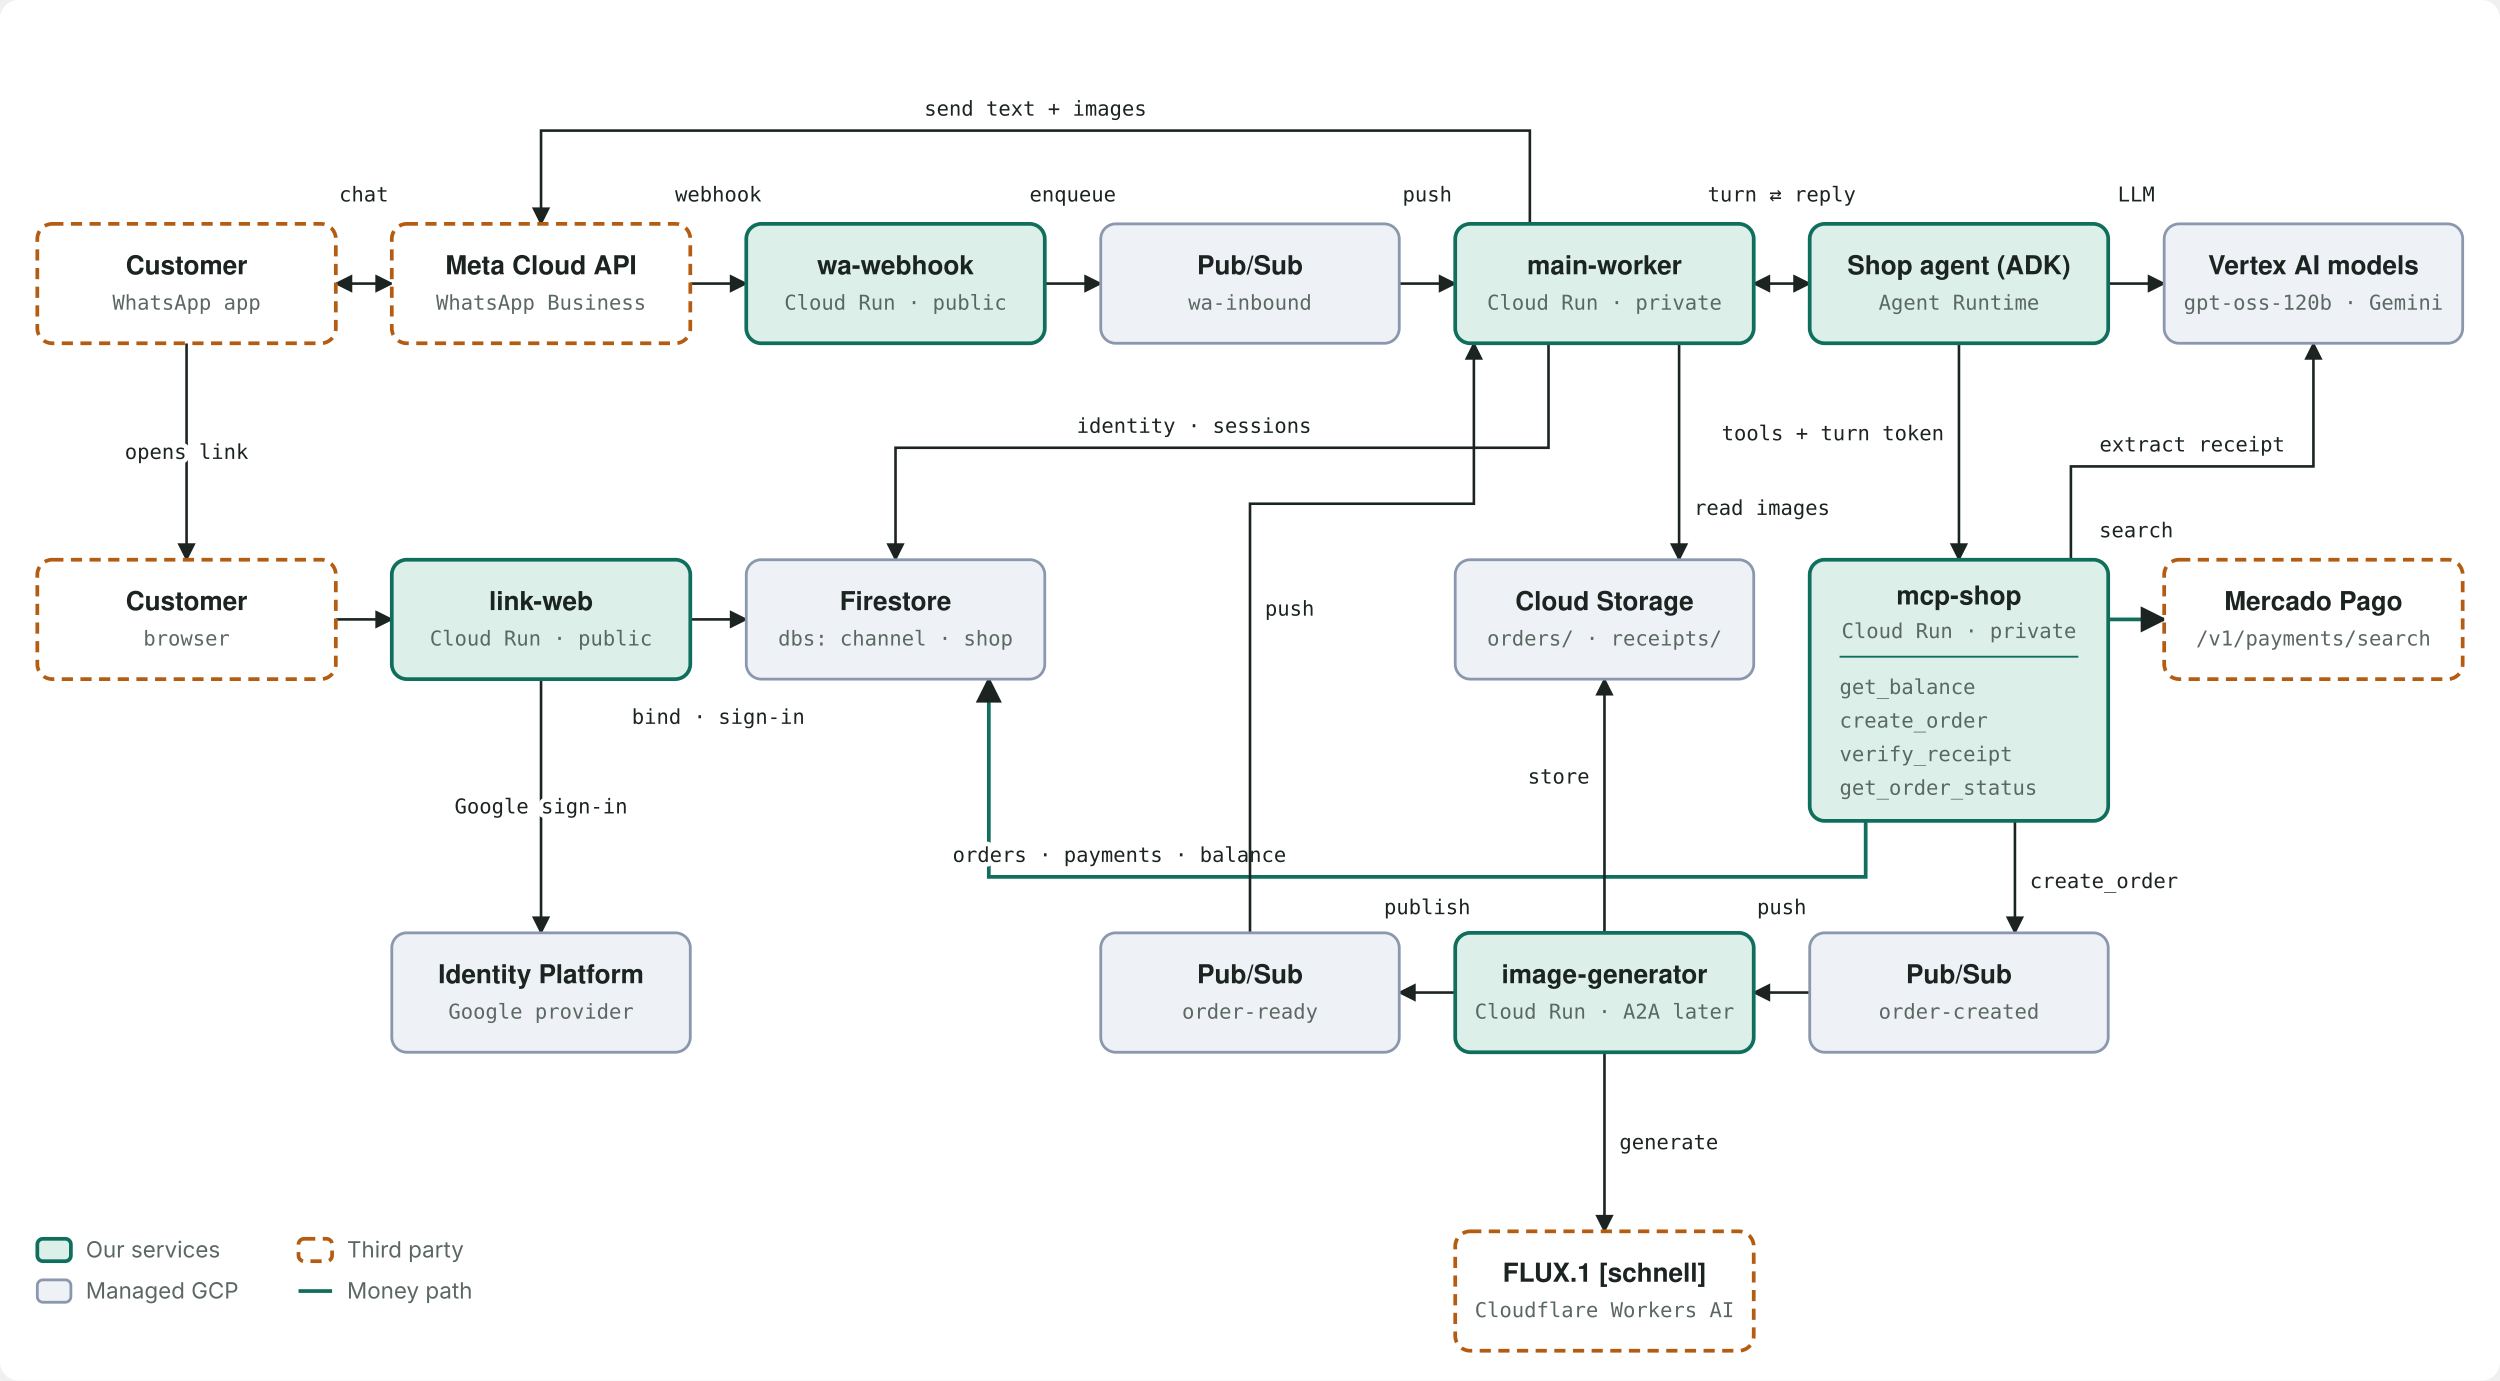
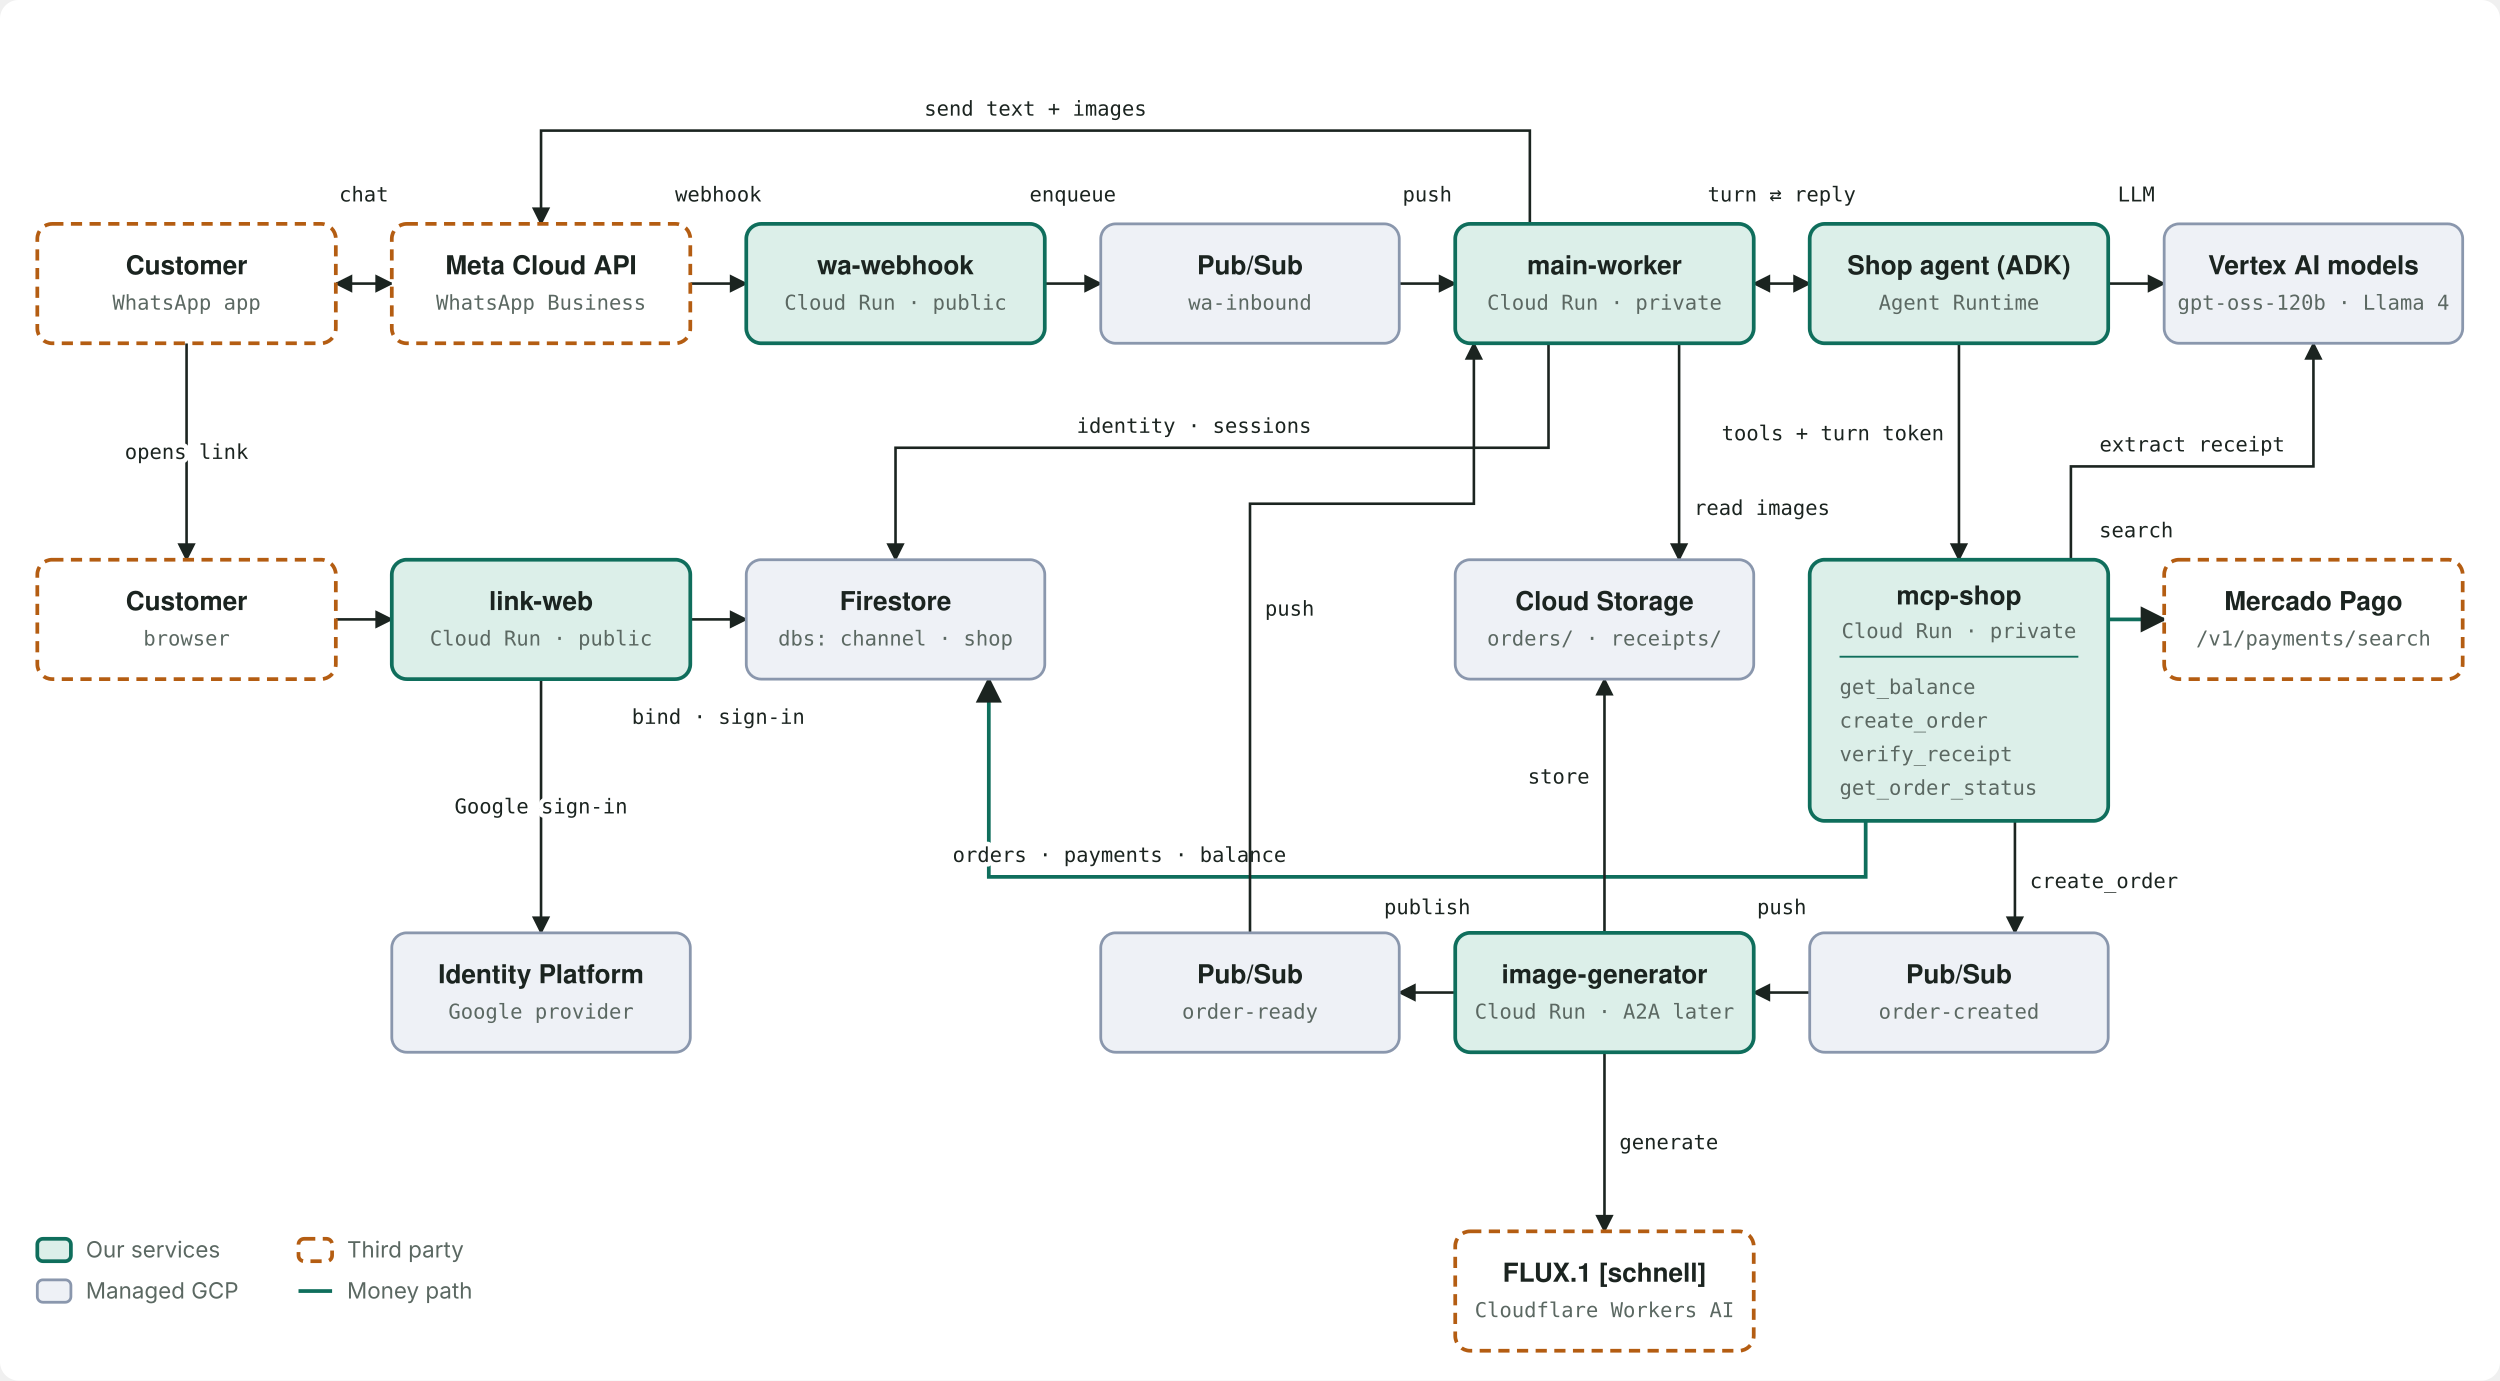
- <svg xmlns="http://www.w3.org/2000/svg" viewBox="0 0 1340 740" width="1340" height="740" role="img" aria-label="Component diagram. Top row, the conversation path from left to right: customer, Meta WhatsApp Cloud API, the public wa-webhook service, the wa-inbound Pub/Sub topic, the private main-worker service, the shop agent on Agent Runtime and its models on Vertex AI (gpt-oss-120b for the agent, Gemini for receipts). main-worker sends replies and images back to Meta. Below the agent, mcp-shop talks to Mercado Pago, Gemini for receipt extraction and Firestore, and publishes order-created. The image generator consumes order-created, calls FLUX.1 [schnell] on Cloudflare Workers AI, stores images in Cloud Storage and publishes order-ready, which is pushed to main-worker. main-worker reads identity and sessions from Firestore and images from Cloud Storage. link-web signs customers in with Google through Identity Platform and writes the binding to Firestore.">
+ <svg xmlns="http://www.w3.org/2000/svg" viewBox="0 0 1340 740" width="1340" height="740" role="img" aria-label="Component diagram. Top row, the conversation path from left to right: customer, Meta WhatsApp Cloud API, the public wa-webhook service, the wa-inbound Pub/Sub topic, the private main-worker service, the shop agent on Agent Runtime and its models on Vertex AI (gpt-oss-120b for the agent, Llama 4 for receipts). main-worker sends replies and images back to Meta. Below the agent, mcp-shop talks to Mercado Pago, Llama 4 for receipt extraction and Firestore, and publishes order-created. The image generator consumes order-created, calls FLUX.1 [schnell] on Cloudflare Workers AI, stores images in Cloud Storage and publishes order-ready, which is pushed to main-worker. main-worker reads identity and sessions from Firestore and images from Cloud Storage. link-web signs customers in with Google through Identity Platform and writes the binding to Firestore.">
  <style>
    svg { color: #1b2420; }
    .bg { fill: #ffffff; }
    .n-ours rect { fill: #dcefe9; stroke: #0f6e5c; stroke-width: 2; }
    .n-managed rect { fill: #eef1f6; stroke: #8a97ad; stroke-width: 1.5; }
    .n-ext rect { fill: #ffffff; stroke: #b45d12; stroke-width: 2; stroke-dasharray: 6 4; }
    .n-title { font-family: "Space Grotesk", "Segoe UI", system-ui, -apple-system, Helvetica, Arial, sans-serif; font-size: 14px; font-weight: 600; fill: #1b2420; }
    .n-sub { font-family: "JetBrains Mono", ui-monospace, "Cascadia Mono", Consolas, Menlo, monospace; font-size: 11px; fill: #5b6862; }
    .divider { stroke: #0f6e5c; stroke-width: 1; }
    .edge { fill: none; stroke: currentColor; stroke-width: 1.4; }
    .edge.money { stroke: #0f6e5c; stroke-width: 2; }
    .e-label { font-family: "JetBrains Mono", ui-monospace, "Cascadia Mono", Consolas, Menlo, monospace; font-size: 11px; fill: #1b2420; paint-order: stroke; stroke: #ffffff; stroke-width: 5px; stroke-linejoin: round; }
    .legend-text { font-family: "Inter", "Segoe UI", system-ui, -apple-system, Helvetica, Arial, sans-serif; font-size: 12px; fill: #5b6862; }
    @media (prefers-color-scheme: dark) {
      svg { color: #e4ebe7; }
      .bg { fill: #1a211e; }
      .n-ours rect { fill: #173a32; stroke: #4cc3a7; }
      .n-managed rect { fill: #1d2330; stroke: #7d8aa3; }
      .n-ext rect { fill: #1a211e; stroke: #f0a35e; }
      .n-title { fill: #e4ebe7; }
      .n-sub { fill: #9aa8a1; }
      .divider { stroke: #4cc3a7; }
      .edge.money { stroke: #4cc3a7; }
      .e-label { fill: #e4ebe7; stroke: #1a211e; }
      .legend-text { fill: #9aa8a1; }
    }
  </style>
  <rect class="bg" x="0" y="0" width="1340" height="740" rx="10" />
  <defs>
    <marker id="arr" viewBox="0 0 10 10" refX="9" refY="5" markerWidth="7" markerHeight="7" orient="auto-start-reverse">
      <path d="M0,0 L10,5 L0,10 z" fill="currentColor" />
    </marker>
  </defs>
  <line class="edge" x1="180" y1="152" x2="210" y2="152" marker-start="url(#arr)" marker-end="url(#arr)" />
  <text class="e-label" x="195" y="108" text-anchor="middle">chat</text>
  <line class="edge" x1="370" y1="152" x2="400" y2="152" marker-end="url(#arr)" />
  <text class="e-label" x="385" y="108" text-anchor="middle">webhook</text>
  <line class="edge" x1="560" y1="152" x2="590" y2="152" marker-end="url(#arr)" />
  <text class="e-label" x="575" y="108" text-anchor="middle">enqueue</text>
  <line class="edge" x1="750" y1="152" x2="780" y2="152" marker-end="url(#arr)" />
  <text class="e-label" x="765" y="108" text-anchor="middle">push</text>
  <line class="edge" x1="940" y1="152" x2="970" y2="152" marker-start="url(#arr)" marker-end="url(#arr)" />
  <text class="e-label" x="955" y="108" text-anchor="middle">turn ⇄ reply</text>
  <line class="edge" x1="1130" y1="152" x2="1160" y2="152" marker-end="url(#arr)" />
  <text class="e-label" x="1145" y="108" text-anchor="middle">LLM</text>
  <polyline class="edge" points="820,120 820,70 290,70 290,120" marker-end="url(#arr)" />
  <text class="e-label" x="555" y="62" text-anchor="middle">send text + images</text>
  <line class="edge" x1="1050" y1="184" x2="1050" y2="300" marker-end="url(#arr)" />
  <text class="e-label" x="1042" y="236" text-anchor="end">tools + turn token</text>
  <polyline class="edge" points="1110,300 1110,250 1240,250 1240,184" marker-end="url(#arr)" />
  <text class="e-label" x="1175" y="242" text-anchor="middle">extract receipt</text>
  <line class="edge money" x1="1130" y1="332" x2="1160" y2="332" marker-end="url(#arr)" />
  <text class="e-label" x="1145" y="288" text-anchor="middle">search</text>
  <polyline class="edge money" points="1000,440 1000,470 530,470 530,364" marker-end="url(#arr)" />
  <text class="e-label" x="600" y="462" text-anchor="middle">orders · payments · balance</text>
  <line class="edge" x1="1080" y1="440" x2="1080" y2="500" marker-end="url(#arr)" />
  <text class="e-label" x="1088" y="476" text-anchor="start">create_order</text>
  <polyline class="edge" points="830,184 830,240 480,240 480,300" marker-end="url(#arr)" />
  <text class="e-label" x="640" y="232" text-anchor="middle">identity · sessions</text>
  <line class="edge" x1="900" y1="184" x2="900" y2="300" marker-end="url(#arr)" />
  <text class="e-label" x="908" y="276" text-anchor="start">read images</text>
  <line class="edge" x1="970" y1="532" x2="940" y2="532" marker-end="url(#arr)" />
  <text class="e-label" x="955" y="490" text-anchor="middle">push</text>
  <line class="edge" x1="780" y1="532" x2="750" y2="532" marker-end="url(#arr)" />
  <text class="e-label" x="765" y="490" text-anchor="middle">publish</text>
  <line class="edge" x1="860" y1="500" x2="860" y2="364" marker-end="url(#arr)" />
  <text class="e-label" x="852" y="420" text-anchor="end">store</text>
  <line class="edge" x1="860" y1="564" x2="860" y2="660" marker-end="url(#arr)" />
  <text class="e-label" x="868" y="616" text-anchor="start">generate</text>
  <polyline class="edge" points="670,500 670,270 790,270 790,184" marker-end="url(#arr)" />
  <text class="e-label" x="678" y="330" text-anchor="start">push</text>
  <line class="edge" x1="100" y1="184" x2="100" y2="300" marker-end="url(#arr)" />
  <text class="e-label" x="100" y="246" text-anchor="middle">opens link</text>
  <line class="edge" x1="180" y1="332" x2="210" y2="332" marker-end="url(#arr)" />
  <line class="edge" x1="370" y1="332" x2="400" y2="332" marker-end="url(#arr)" />
  <text class="e-label" x="385" y="388" text-anchor="middle">bind · sign-in</text>
  <line class="edge" x1="290" y1="364" x2="290" y2="500" marker-end="url(#arr)" />
  <text class="e-label" x="290" y="436" text-anchor="middle">Google sign-in</text>
  <g class="n-ext">
    <rect x="20" y="120" width="160" height="64" rx="8" />
    <text class="n-title" x="100" y="147" text-anchor="middle">Customer</text>
    <text class="n-sub" x="100" y="166" text-anchor="middle">WhatsApp app</text>
  </g>
  <g class="n-ext">
    <rect x="210" y="120" width="160" height="64" rx="8" />
    <text class="n-title" x="290" y="147" text-anchor="middle">Meta Cloud API</text>
    <text class="n-sub" x="290" y="166" text-anchor="middle">WhatsApp Business</text>
  </g>
  <g class="n-ours">
    <rect x="400" y="120" width="160" height="64" rx="8" />
    <text class="n-title" x="480" y="147" text-anchor="middle">wa-webhook</text>
    <text class="n-sub" x="480" y="166" text-anchor="middle">Cloud Run · public</text>
  </g>
  <g class="n-managed">
    <rect x="590" y="120" width="160" height="64" rx="8" />
    <text class="n-title" x="670" y="147" text-anchor="middle">Pub/Sub</text>
    <text class="n-sub" x="670" y="166" text-anchor="middle">wa-inbound</text>
  </g>
  <g class="n-ours">
    <rect x="780" y="120" width="160" height="64" rx="8" />
    <text class="n-title" x="860" y="147" text-anchor="middle">main-worker</text>
    <text class="n-sub" x="860" y="166" text-anchor="middle">Cloud Run · private</text>
  </g>
  <g class="n-ours">
    <rect x="970" y="120" width="160" height="64" rx="8" />
    <text class="n-title" x="1050" y="147" text-anchor="middle">Shop agent (ADK)</text>
    <text class="n-sub" x="1050" y="166" text-anchor="middle">Agent Runtime</text>
  </g>
  <g class="n-managed">
    <rect x="1160" y="120" width="160" height="64" rx="8" />
    <text class="n-title" x="1240" y="147" text-anchor="middle">Vertex AI models</text>
-     <text class="n-sub" x="1240" y="166" text-anchor="middle">gpt-oss-120b · Gemini</text>
+     <text class="n-sub" x="1240" y="166" text-anchor="middle">gpt-oss-120b · Llama 4</text>
  </g>
  <g class="n-ext">
    <rect x="20" y="300" width="160" height="64" rx="8" />
    <text class="n-title" x="100" y="327" text-anchor="middle">Customer</text>
    <text class="n-sub" x="100" y="346" text-anchor="middle">browser</text>
  </g>
  <g class="n-ours">
    <rect x="210" y="300" width="160" height="64" rx="8" />
    <text class="n-title" x="290" y="327" text-anchor="middle">link-web</text>
    <text class="n-sub" x="290" y="346" text-anchor="middle">Cloud Run · public</text>
  </g>
  <g class="n-managed">
    <rect x="400" y="300" width="160" height="64" rx="8" />
    <text class="n-title" x="480" y="327" text-anchor="middle">Firestore</text>
    <text class="n-sub" x="480" y="346" text-anchor="middle">dbs: channel · shop</text>
  </g>
  <g class="n-managed">
    <rect x="780" y="300" width="160" height="64" rx="8" />
    <text class="n-title" x="860" y="327" text-anchor="middle">Cloud Storage</text>
    <text class="n-sub" x="860" y="346" text-anchor="middle">orders/ · receipts/</text>
  </g>
  <g class="n-ours">
    <rect x="970" y="300" width="160" height="140" rx="8" />
    <text class="n-title" x="1050" y="324" text-anchor="middle">mcp-shop</text>
    <text class="n-sub" x="1050" y="342" text-anchor="middle">Cloud Run · private</text>
    <line x1="986" y1="352" x2="1114" y2="352" class="divider" />
    <text class="n-sub" x="986" y="372" text-anchor="start">get_balance</text>
    <text class="n-sub" x="986" y="390" text-anchor="start">create_order</text>
    <text class="n-sub" x="986" y="408" text-anchor="start">verify_receipt</text>
    <text class="n-sub" x="986" y="426" text-anchor="start">get_order_status</text>
  </g>
  <g class="n-ext">
    <rect x="1160" y="300" width="160" height="64" rx="8" />
    <text class="n-title" x="1240" y="327" text-anchor="middle">Mercado Pago</text>
    <text class="n-sub" x="1240" y="346" text-anchor="middle">/v1/payments/search</text>
  </g>
  <g class="n-managed">
    <rect x="210" y="500" width="160" height="64" rx="8" />
    <text class="n-title" x="290" y="527" text-anchor="middle">Identity Platform</text>
    <text class="n-sub" x="290" y="546" text-anchor="middle">Google provider</text>
  </g>
  <g class="n-managed">
    <rect x="590" y="500" width="160" height="64" rx="8" />
    <text class="n-title" x="670" y="527" text-anchor="middle">Pub/Sub</text>
    <text class="n-sub" x="670" y="546" text-anchor="middle">order-ready</text>
  </g>
  <g class="n-ours">
    <rect x="780" y="500" width="160" height="64" rx="8" />
    <text class="n-title" x="860" y="527" text-anchor="middle">image-generator</text>
    <text class="n-sub" x="860" y="546" text-anchor="middle">Cloud Run · A2A later</text>
  </g>
  <g class="n-managed">
    <rect x="970" y="500" width="160" height="64" rx="8" />
    <text class="n-title" x="1050" y="527" text-anchor="middle">Pub/Sub</text>
    <text class="n-sub" x="1050" y="546" text-anchor="middle">order-created</text>
  </g>
  <g class="n-ext">
    <rect x="780" y="660" width="160" height="64" rx="8" />
    <text class="n-title" x="860" y="687" text-anchor="middle">FLUX.1 [schnell]</text>
    <text class="n-sub" x="860" y="706" text-anchor="middle">Cloudflare Workers AI</text>
  </g>
  <g transform="translate(20 664)">
    <g class="n-ours">
      <rect x="0" y="0" width="18" height="12" rx="3" />
    </g>
    <text class="legend-text" x="26" y="10">Our services</text>
    <g class="n-managed">
      <rect x="0" y="22" width="18" height="12" rx="3" />
    </g>
    <text class="legend-text" x="26" y="32">Managed GCP</text>
    <g class="n-ext">
      <rect x="140" y="0" width="18" height="12" rx="3" />
    </g>
    <text class="legend-text" x="166" y="10">Third party</text>
    <line class="edge money" x1="140" y1="28" x2="158" y2="28" />
    <text class="legend-text" x="166" y="32">Money path</text>
  </g>
</svg>
